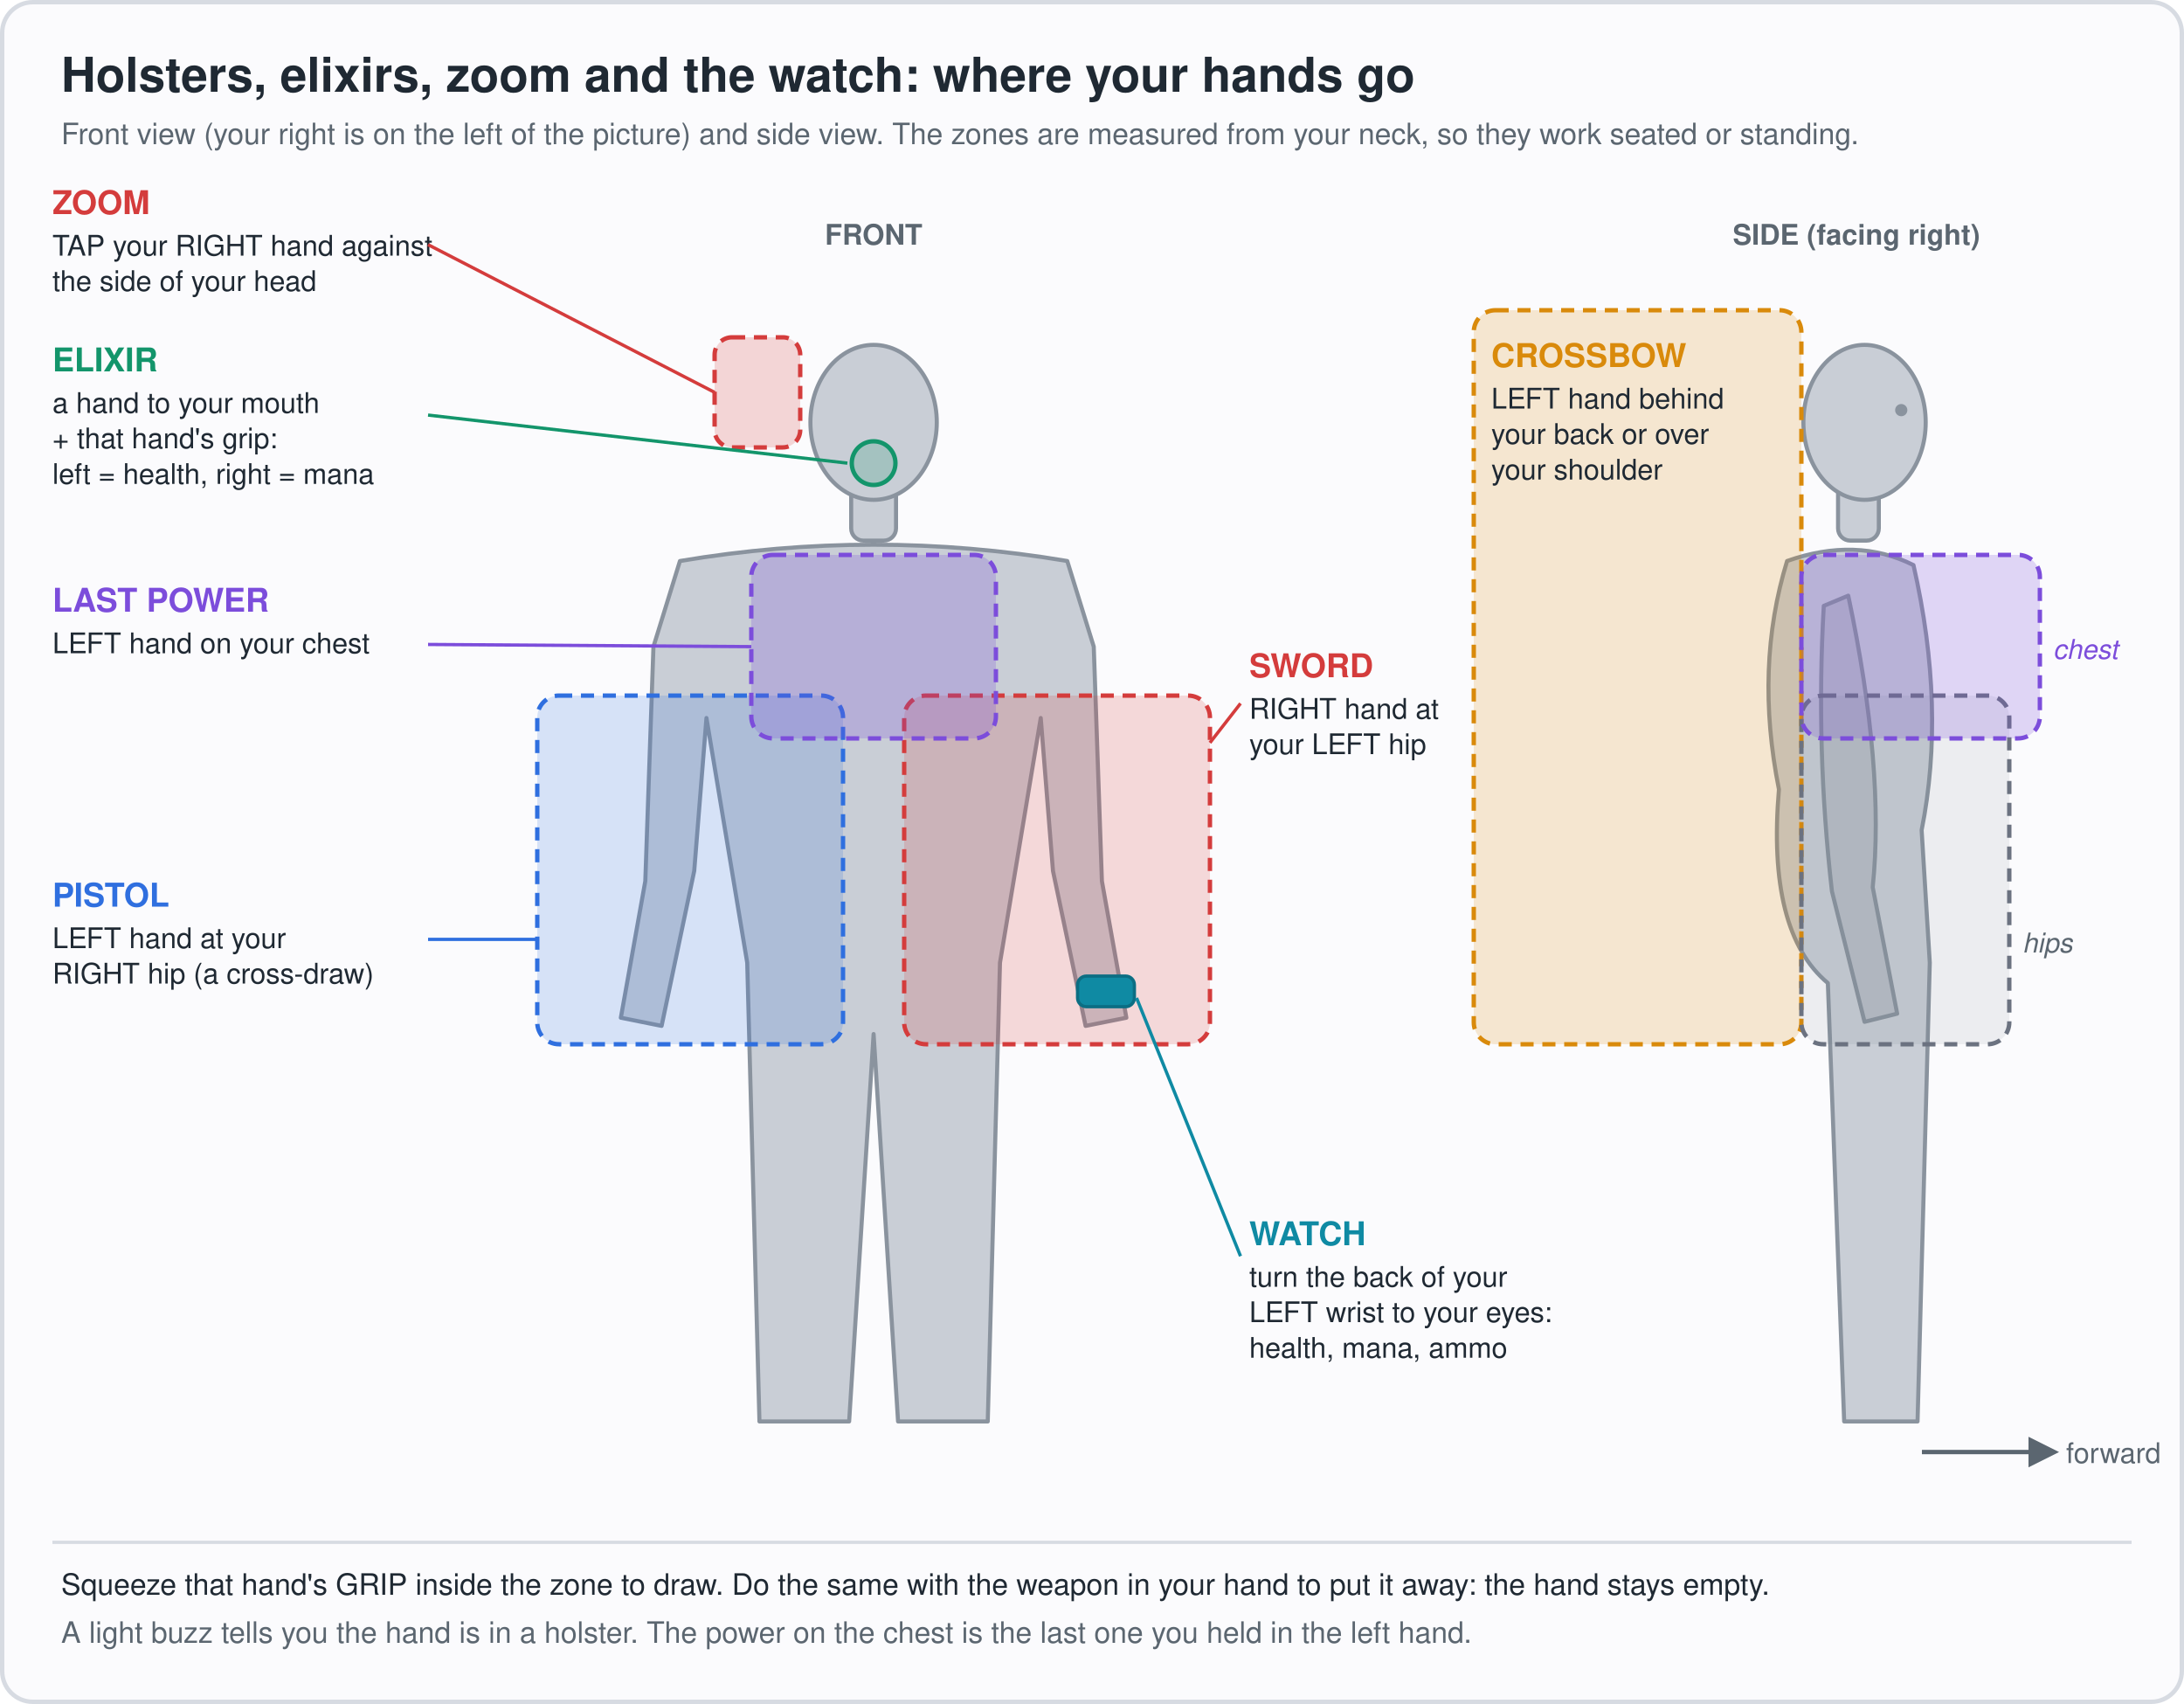
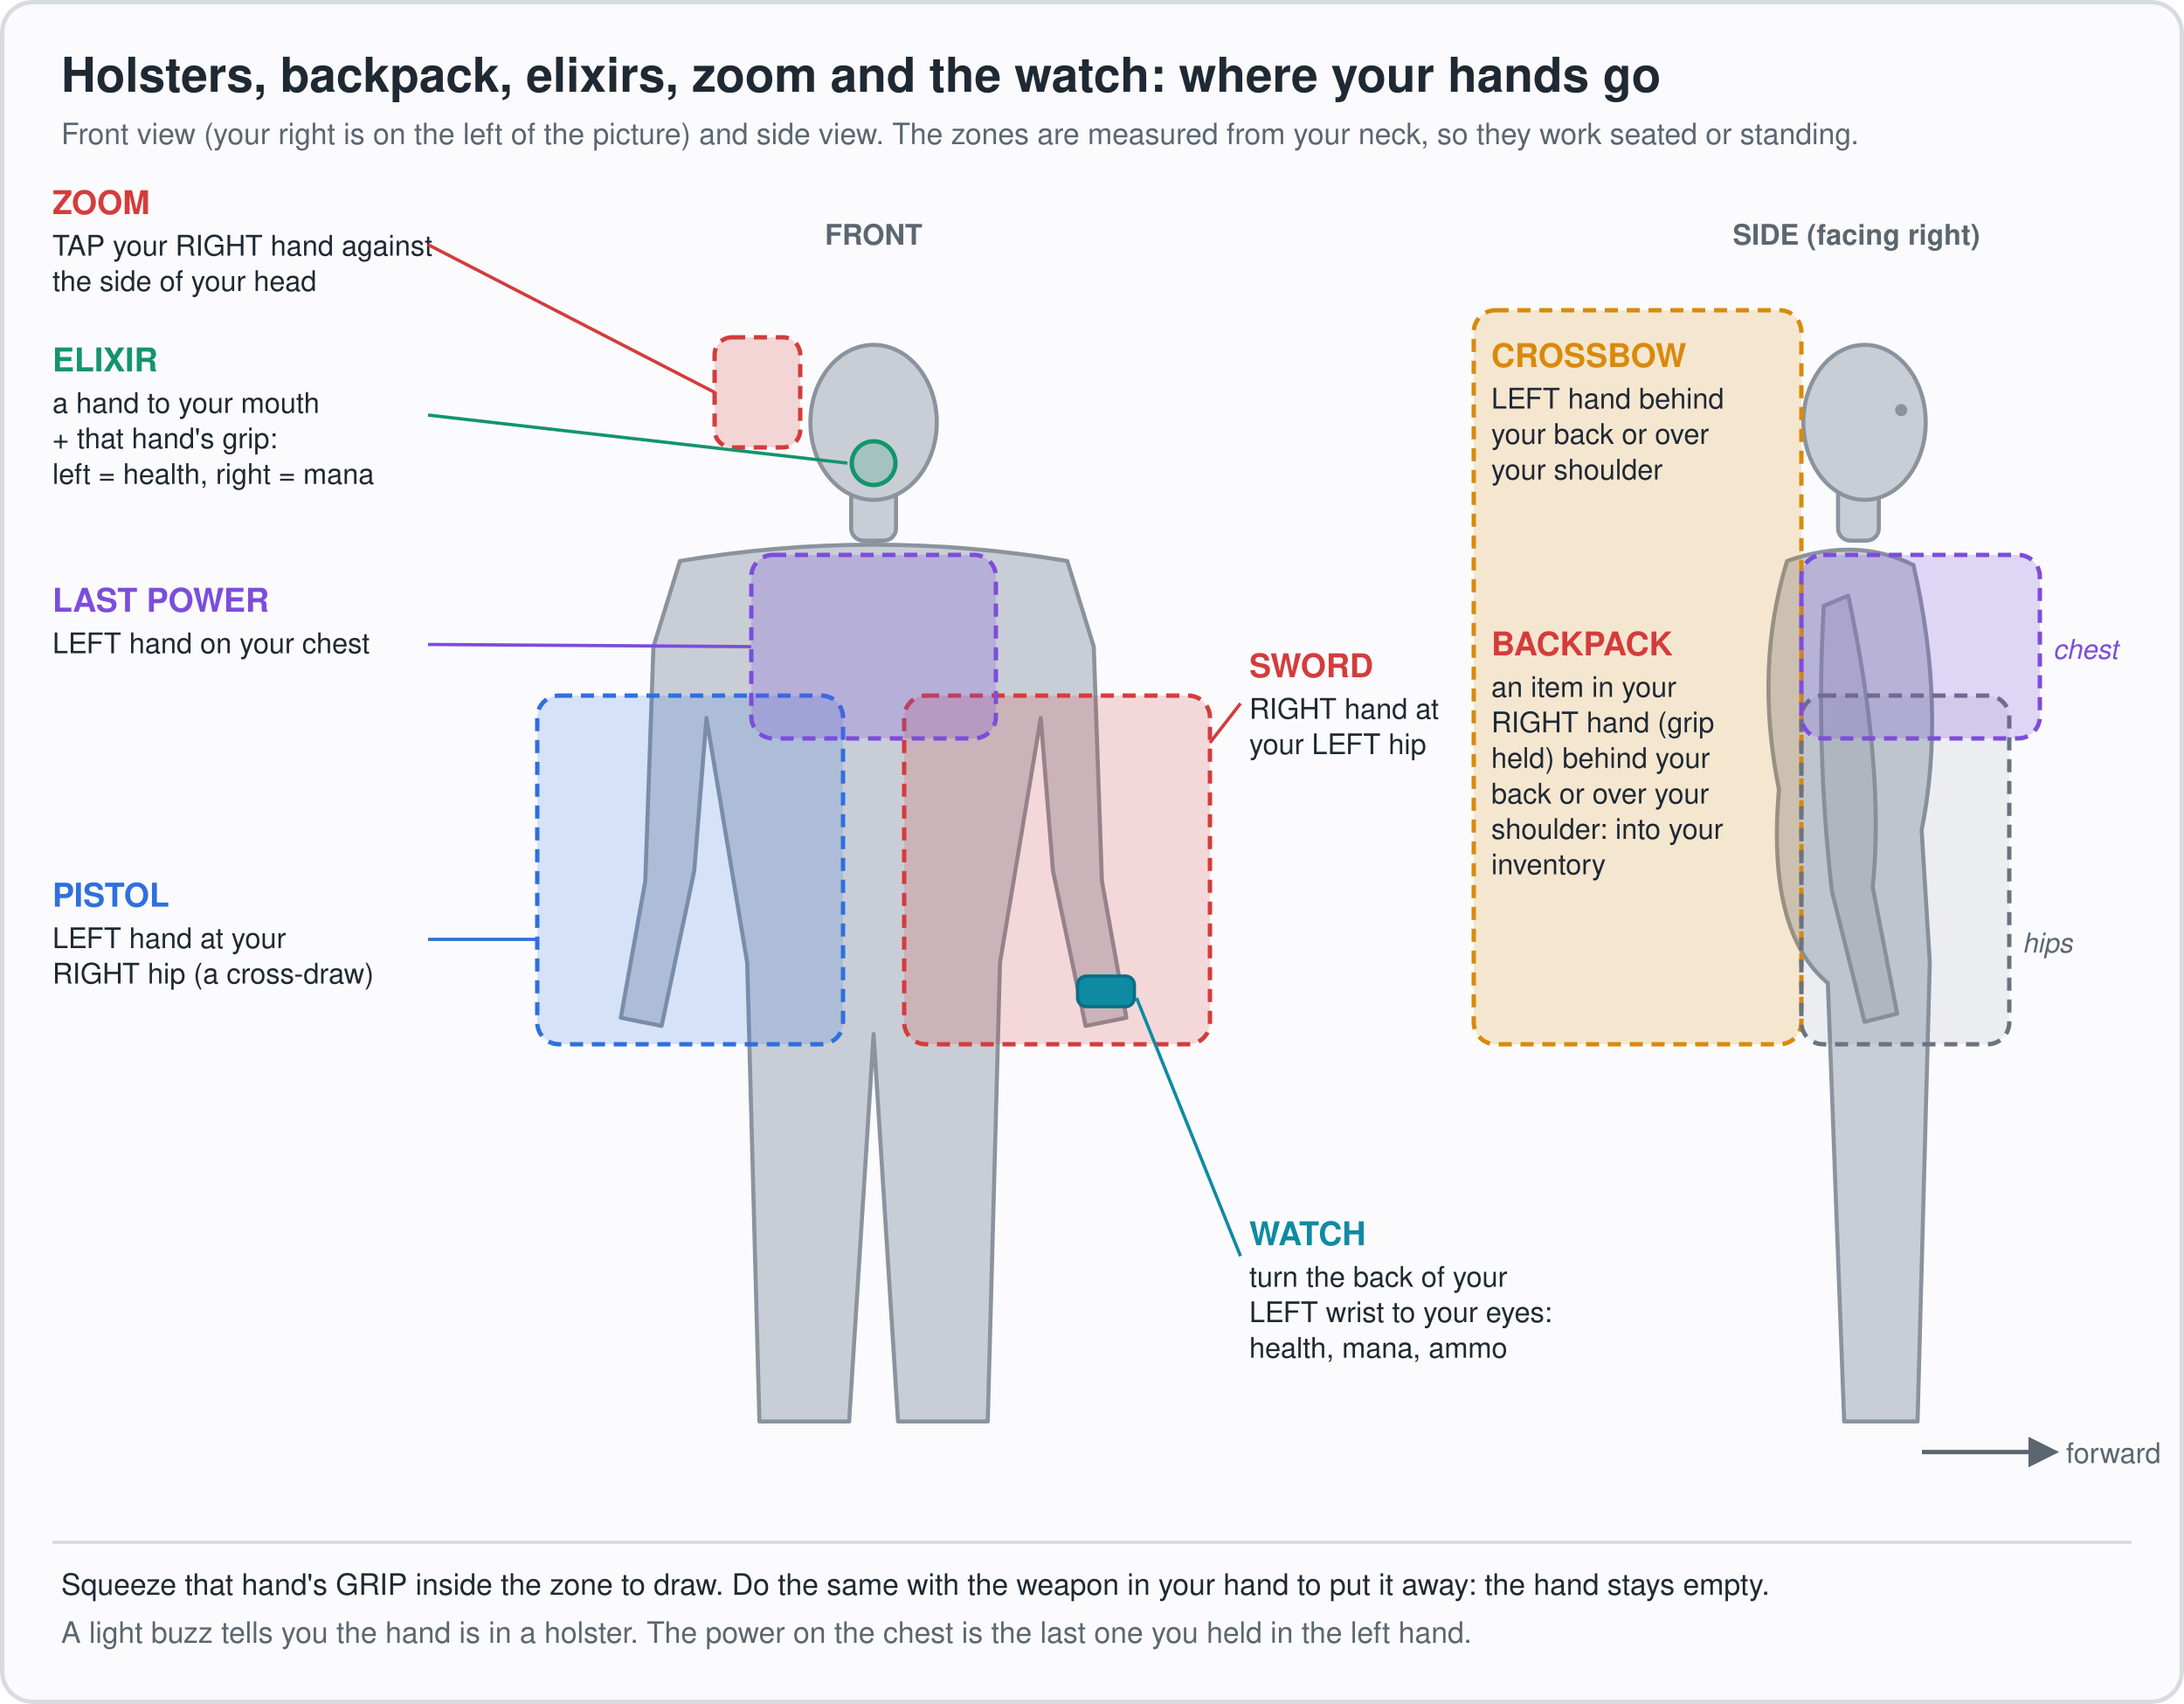
- <svg xmlns="http://www.w3.org/2000/svg" viewBox="0 0 1000 780" width="1000" height="780" font-family="Segoe UI, Helvetica Neue, Helvetica, Arial, sans-serif" role="img" aria-label="Holsters, elixirs and the wrist watch">
+ <svg xmlns="http://www.w3.org/2000/svg" viewBox="0 0 1000 780" width="1000" height="780" font-family="Segoe UI, Helvetica Neue, Helvetica, Arial, sans-serif" role="img" aria-label="Holsters, backpack, elixirs, zoom and the wrist watch">
  <rect x="1" y="1" width="998" height="778" rx="14" fill="#fbfbfd" stroke="#d7dbe2" stroke-width="2" />
  <defs>
    <marker id="arr" viewBox="0 0 10 10" refX="8" refY="5" markerWidth="7" markerHeight="7" orient="auto-start-reverse">
      <path d="M0,0 L10,5 L0,10 z" fill="#5b6670" />
    </marker>
  </defs>
-   <text x="28" y="42.0" font-size="22" fill="#1f2933" font-weight="bold" text-anchor="start">Holsters, elixirs, zoom and the watch: where your hands go</text>
+   <text x="28" y="42.0" font-size="22" fill="#1f2933" font-weight="bold" text-anchor="start">Holsters, backpack, elixirs, zoom and the watch: where your hands go</text>
  <text x="28" y="66.0" font-size="13.5" fill="#5b6670" font-weight="normal" text-anchor="start">Front view (your right is on the left of the picture) and side view. The zones are measured from your neck, so they work seated or standing.</text>
  <text x="400" y="112.0" font-size="13" fill="#5b6670" font-weight="bold" text-anchor="middle">FRONT</text>
  <text x="850" y="112.0" font-size="13" fill="#5b6670" font-weight="bold" text-anchor="middle">SIDE (facing right)</text>
  <g transform="translate(400,240) scale(0.9333333)" fill="#c9ced6" stroke="#8a939e" stroke-width="2" stroke-linejoin="round">
    <path d="M-95,18 Q0,2 95,18 L108,60 L112,175 L124,242 L104,246 L88,170 L82,95 L62,215 L56,440 L12,440 L0,250 L-12,440 L-56,440 L-62,215 L-82,95 L-88,170 L-104,246 L-124,242 L-112,175 L-108,60 Z" />
    <rect x="-11" y="-22" width="22" height="30" rx="6" />
    <ellipse cx="0" cy="-50" rx="31" ry="38" />
  </g>
  <g transform="translate(850,240) scale(0.9333333)" fill="#c9ced6" stroke="#8a939e" stroke-width="2" stroke-linejoin="round">
    <path d="M-34,18 Q0,6 28,20 Q44,90 32,150 L36,215 L30,440 L-6,440 L-14,225 Q-44,200 -38,130 Q-50,70 -34,18 Z" />
    <path d="M-4,35 Q14,120 8,178 L20,240 L4,244 L-12,180 Q-20,110 -16,40 Z" fill="#b8bec7" />
    <rect x="-9" y="-22" width="20" height="30" rx="6" />
    <ellipse cx="4" cy="-50" rx="30" ry="38" />
    <circle cx="22" cy="-56" r="3" fill="#8a939e" stroke="none" />
  </g>
  <rect x="246.0" y="318.4" width="140.0" height="159.6" rx="10" fill="#2f6fdf" fill-opacity="0.18" stroke="#2f6fdf" stroke-width="2" stroke-dasharray="6 4" />
  <rect x="414.0" y="318.4" width="140.0" height="159.6" rx="10" fill="#d43c3c" fill-opacity="0.18" stroke="#d43c3c" stroke-width="2" stroke-dasharray="6 4" />
  <rect x="344.0" y="254.0" width="112.0" height="84.0" rx="10" fill="#7c4ddb" fill-opacity="0.24" stroke="#7c4ddb" stroke-width="2" stroke-dasharray="6 4" />
  <circle cx="400" cy="212.0" r="10" fill="#13956b33" stroke="#13956b" stroke-width="2" />
  <rect x="327.2" y="154.4" width="39.2" height="50.4" rx="8" fill="#d43c3c" fill-opacity="0.2" stroke="#d43c3c" stroke-width="2" stroke-dasharray="6 4" />
  <rect x="493.4" y="446.8" width="26" height="14" rx="4" fill="#0f8aa3" stroke="#0b6e83" stroke-width="1.5" />
  <rect x="674.8" y="142.0" width="150" height="336.0" rx="10" fill="#d98a0b" fill-opacity="0.18" stroke="#d98a0b" stroke-width="2" stroke-dasharray="6 4" />
  <rect x="824.8" y="318.4" width="95.2" height="159.6" rx="10" fill="#6b7280" fill-opacity="0.1" stroke="#6b7280" stroke-width="2" stroke-dasharray="6 4" />
  <rect x="824.8" y="254.0" width="109.2" height="84.0" rx="10" fill="#7c4ddb" fill-opacity="0.22" stroke="#7c4ddb" stroke-width="2" stroke-dasharray="6 4" />
  <line x1="880" y1="664.667" x2="940" y2="664.667" stroke="#5b6670" stroke-width="2" marker-end="url(#arr)" />
  <text x="946" y="669.7" font-size="13" fill="#5b6670" font-weight="normal" text-anchor="start">forward</text>
  <text x="24" y="98.0" font-size="15" fill="#d43c3c" font-weight="bold" text-anchor="start">ZOOM</text>
  <text x="24" y="117.0" font-size="13" fill="#1f2933" font-weight="normal" text-anchor="start">TAP your RIGHT hand against</text>
  <text x="24" y="133.2" font-size="13" fill="#1f2933" font-weight="normal" text-anchor="start">the side of your head</text>
  <line x1="196" y1="112" x2="327.2" y2="179.6" stroke="#d43c3c" stroke-width="1.5" />
  <text x="24" y="170.0" font-size="15" fill="#13956b" font-weight="bold" text-anchor="start">ELIXIR</text>
  <text x="24" y="189.0" font-size="13" fill="#1f2933" font-weight="normal" text-anchor="start">a hand to your mouth</text>
  <text x="24" y="205.2" font-size="13" fill="#1f2933" font-weight="normal" text-anchor="start">+ that hand's grip:</text>
  <text x="24" y="221.5" font-size="13" fill="#1f2933" font-weight="normal" text-anchor="start">left = health, right = mana</text>
  <line x1="196" y1="190" x2="388" y2="212.0" stroke="#13956b" stroke-width="1.5" />
  <text x="24" y="280.0" font-size="15" fill="#7c4ddb" font-weight="bold" text-anchor="start">LAST POWER</text>
  <text x="24" y="299.0" font-size="13" fill="#1f2933" font-weight="normal" text-anchor="start">LEFT hand on your chest</text>
  <line x1="196" y1="295" x2="344.0" y2="296.0" stroke="#7c4ddb" stroke-width="1.5" />
  <text x="24" y="415.0" font-size="15" fill="#2f6fdf" font-weight="bold" text-anchor="start">PISTOL</text>
  <text x="24" y="434.0" font-size="13" fill="#1f2933" font-weight="normal" text-anchor="start">LEFT hand at your</text>
  <text x="24" y="450.2" font-size="13" fill="#1f2933" font-weight="normal" text-anchor="start">RIGHT hip (a cross-draw)</text>
  <line x1="196" y1="430" x2="246.0" y2="430" stroke="#2f6fdf" stroke-width="1.5" />
  <text x="572" y="310.0" font-size="15" fill="#d43c3c" font-weight="bold" text-anchor="start">SWORD</text>
  <text x="572" y="329.0" font-size="13" fill="#1f2933" font-weight="normal" text-anchor="start">RIGHT hand at</text>
  <text x="572" y="345.2" font-size="13" fill="#1f2933" font-weight="normal" text-anchor="start">your LEFT hip</text>
  <line x1="568" y1="322" x2="554.0" y2="340" stroke="#d43c3c" stroke-width="1.5" />
  <text x="572" y="570.0" font-size="15" fill="#0f8aa3" font-weight="bold" text-anchor="start">WATCH</text>
  <text x="572" y="589.0" font-size="13" fill="#1f2933" font-weight="normal" text-anchor="start">turn the back of your</text>
  <text x="572" y="605.2" font-size="13" fill="#1f2933" font-weight="normal" text-anchor="start">LEFT wrist to your eyes:</text>
  <text x="572" y="621.5" font-size="13" fill="#1f2933" font-weight="normal" text-anchor="start">health, mana, ammo</text>
  <line x1="568" y1="575" x2="520.4" y2="456.8" stroke="#0f8aa3" stroke-width="1.5" />
  <text x="682.8" y="168.0" font-size="15" fill="#d98a0b" font-weight="bold" text-anchor="start">CROSSBOW</text>
  <text x="682.8" y="187.0" font-size="13" fill="#1f2933" font-weight="normal" text-anchor="start">LEFT hand behind</text>
  <text x="682.8" y="203.2" font-size="13" fill="#1f2933" font-weight="normal" text-anchor="start">your back or over</text>
  <text x="682.8" y="219.5" font-size="13" fill="#1f2933" font-weight="normal" text-anchor="start">your shoulder</text>
+   <text x="682.8" y="300.0" font-size="15" fill="#d43c3c" font-weight="bold" text-anchor="start">BACKPACK</text>
+   <text x="682.8" y="319.0" font-size="13" fill="#1f2933" font-weight="normal" text-anchor="start">an item in your</text>
+   <text x="682.8" y="335.2" font-size="13" fill="#1f2933" font-weight="normal" text-anchor="start">RIGHT hand (grip</text>
+   <text x="682.8" y="351.5" font-size="13" fill="#1f2933" font-weight="normal" text-anchor="start">held) behind your</text>
+   <text x="682.8" y="367.8" font-size="13" fill="#1f2933" font-weight="normal" text-anchor="start">back or over your</text>
+   <text x="682.8" y="384.0" font-size="13" fill="#1f2933" font-weight="normal" text-anchor="start">shoulder: into your</text>
+   <text x="682.8" y="400.2" font-size="13" fill="#1f2933" font-weight="normal" text-anchor="start">inventory</text>
  <text x="926.0" y="436.0" font-size="12.5" fill="#5b6670" font-weight="normal" text-anchor="start" font-style="italic">hips</text>
  <text x="940.0" y="301.6" font-size="12.5" fill="#7c4ddb" font-weight="normal" text-anchor="start" font-style="italic">chest</text>
  <line x1="24" y1="706" x2="976" y2="706" stroke="#d7dbe2" stroke-width="1.5" />
  <text x="28" y="730.0" font-size="13.5" fill="#1f2933" font-weight="normal" text-anchor="start">Squeeze that hand's GRIP inside the zone to draw. Do the same with the weapon in your hand to put it away: the hand stays empty.</text>
  <text x="28" y="752.0" font-size="13.5" fill="#5b6670" font-weight="normal" text-anchor="start">A light buzz tells you the hand is in a holster. The power on the chest is the last one you held in the left hand.</text>
</svg>
